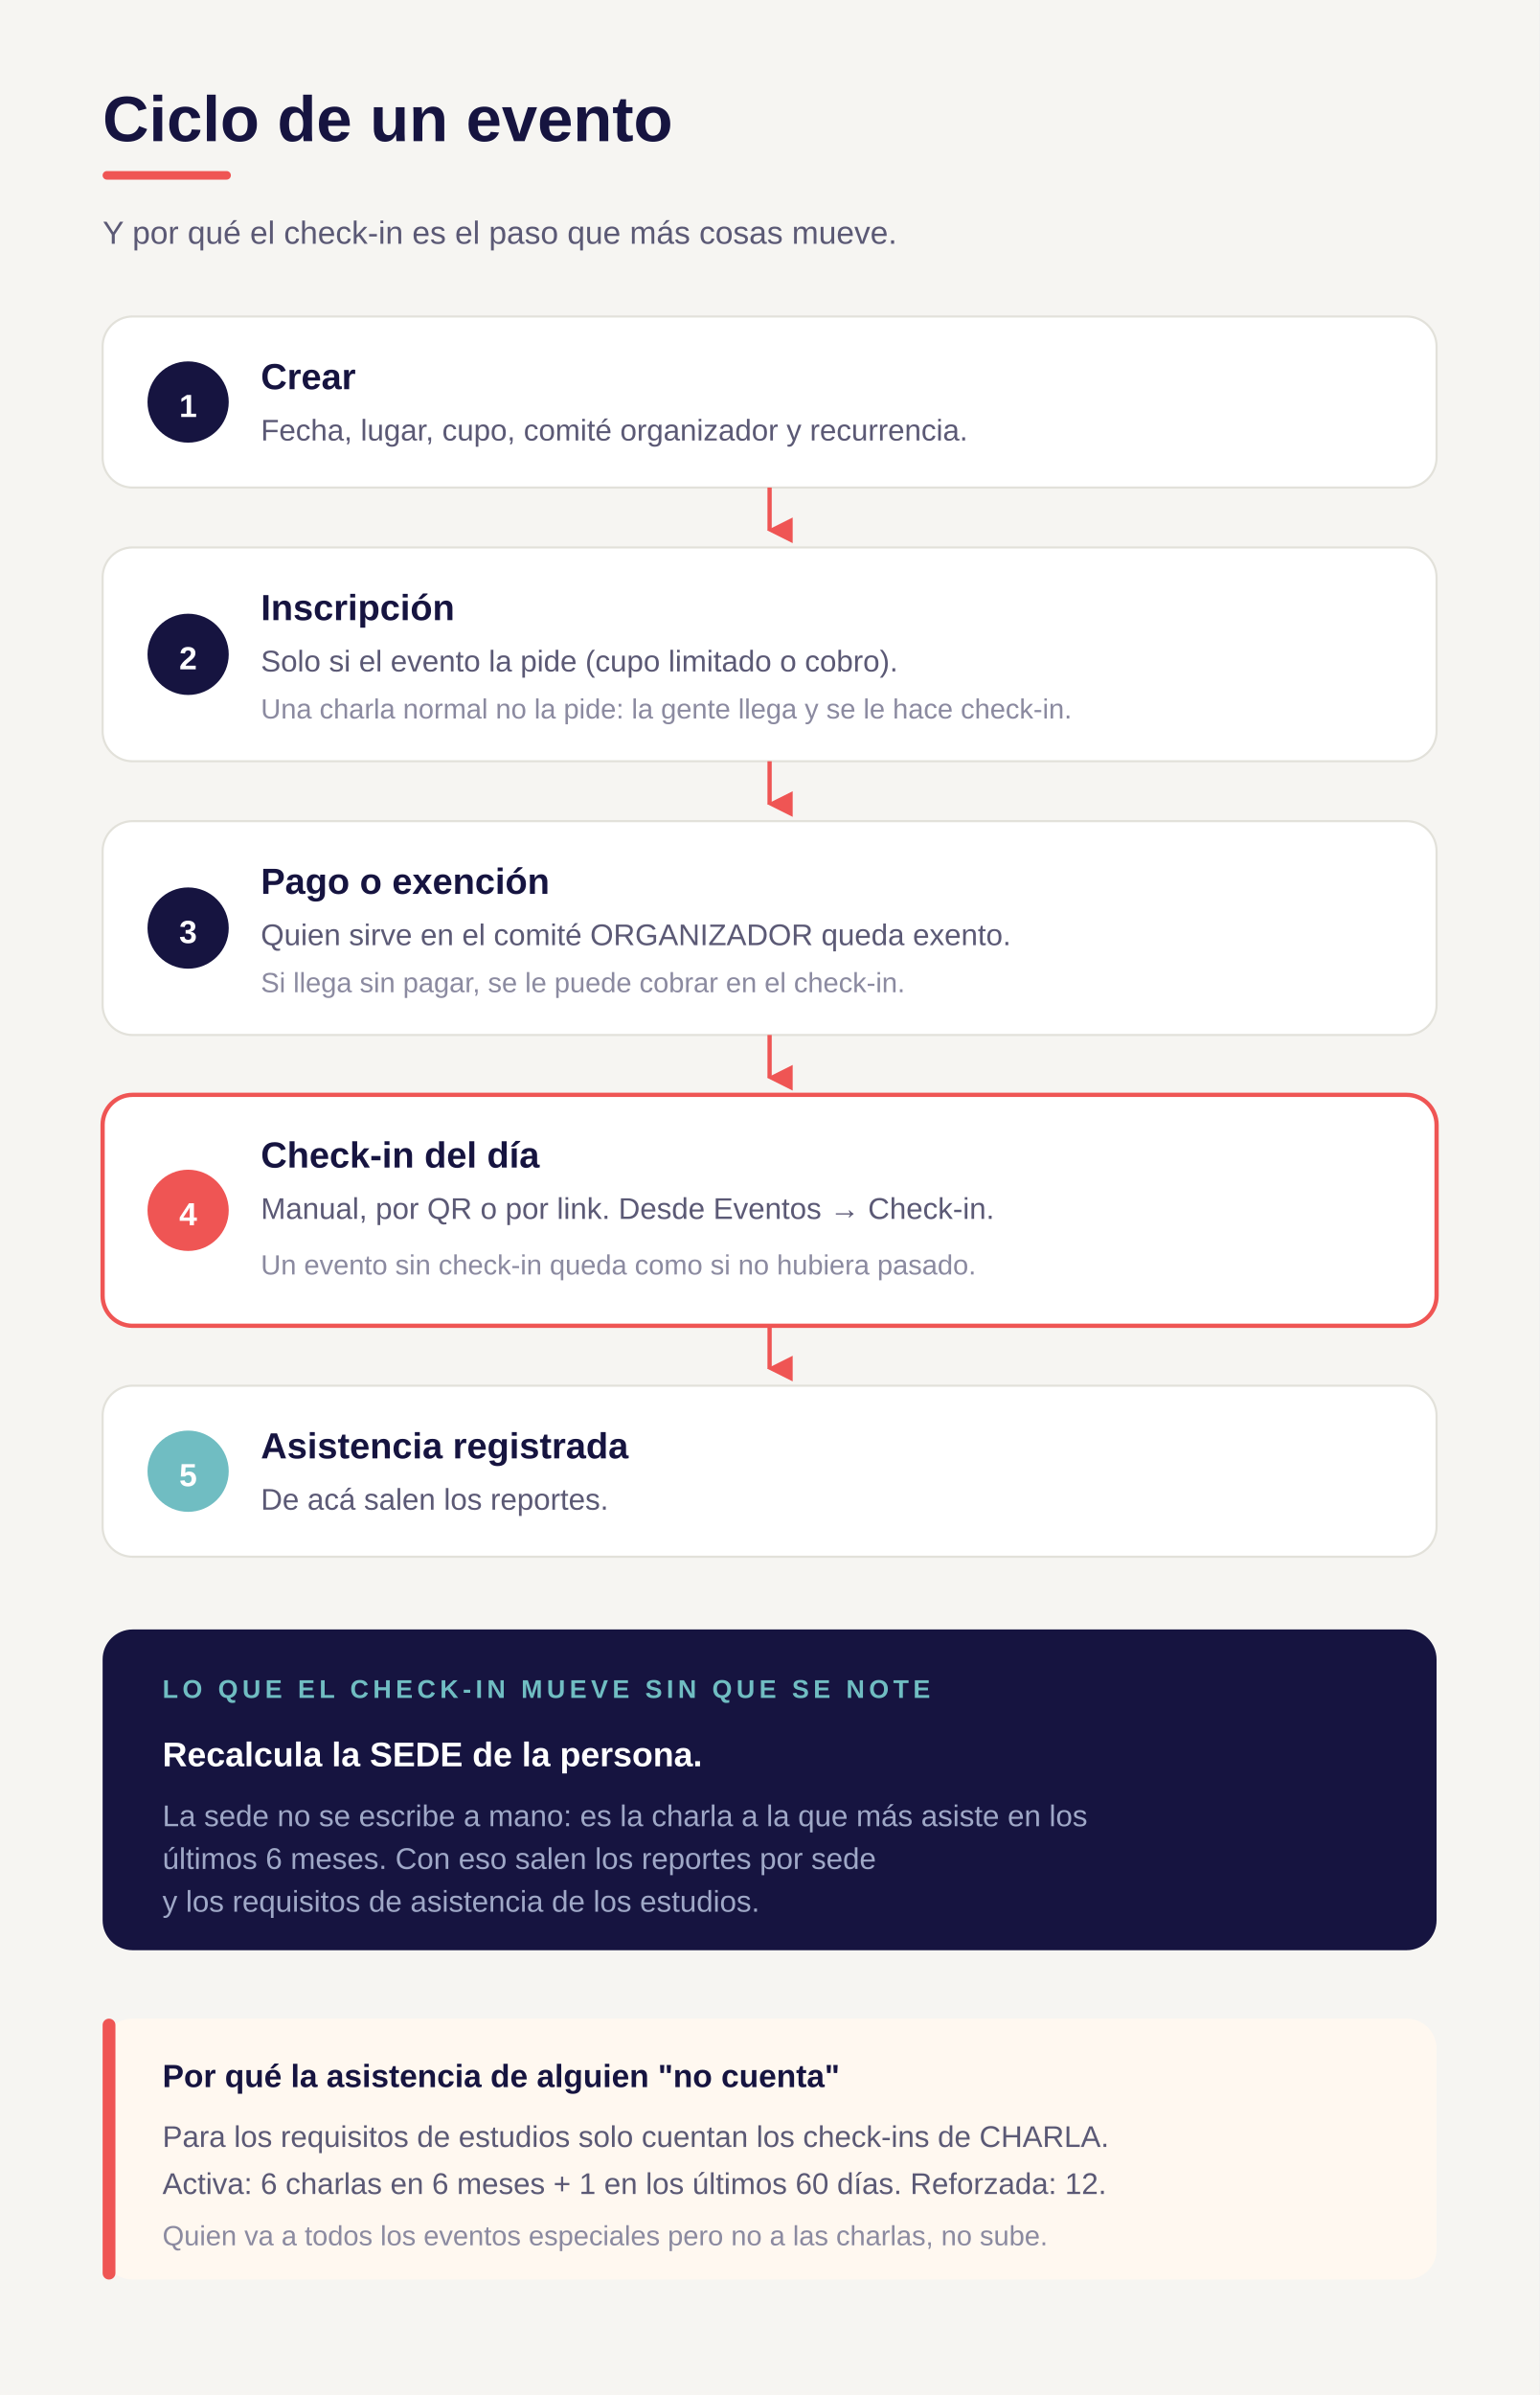
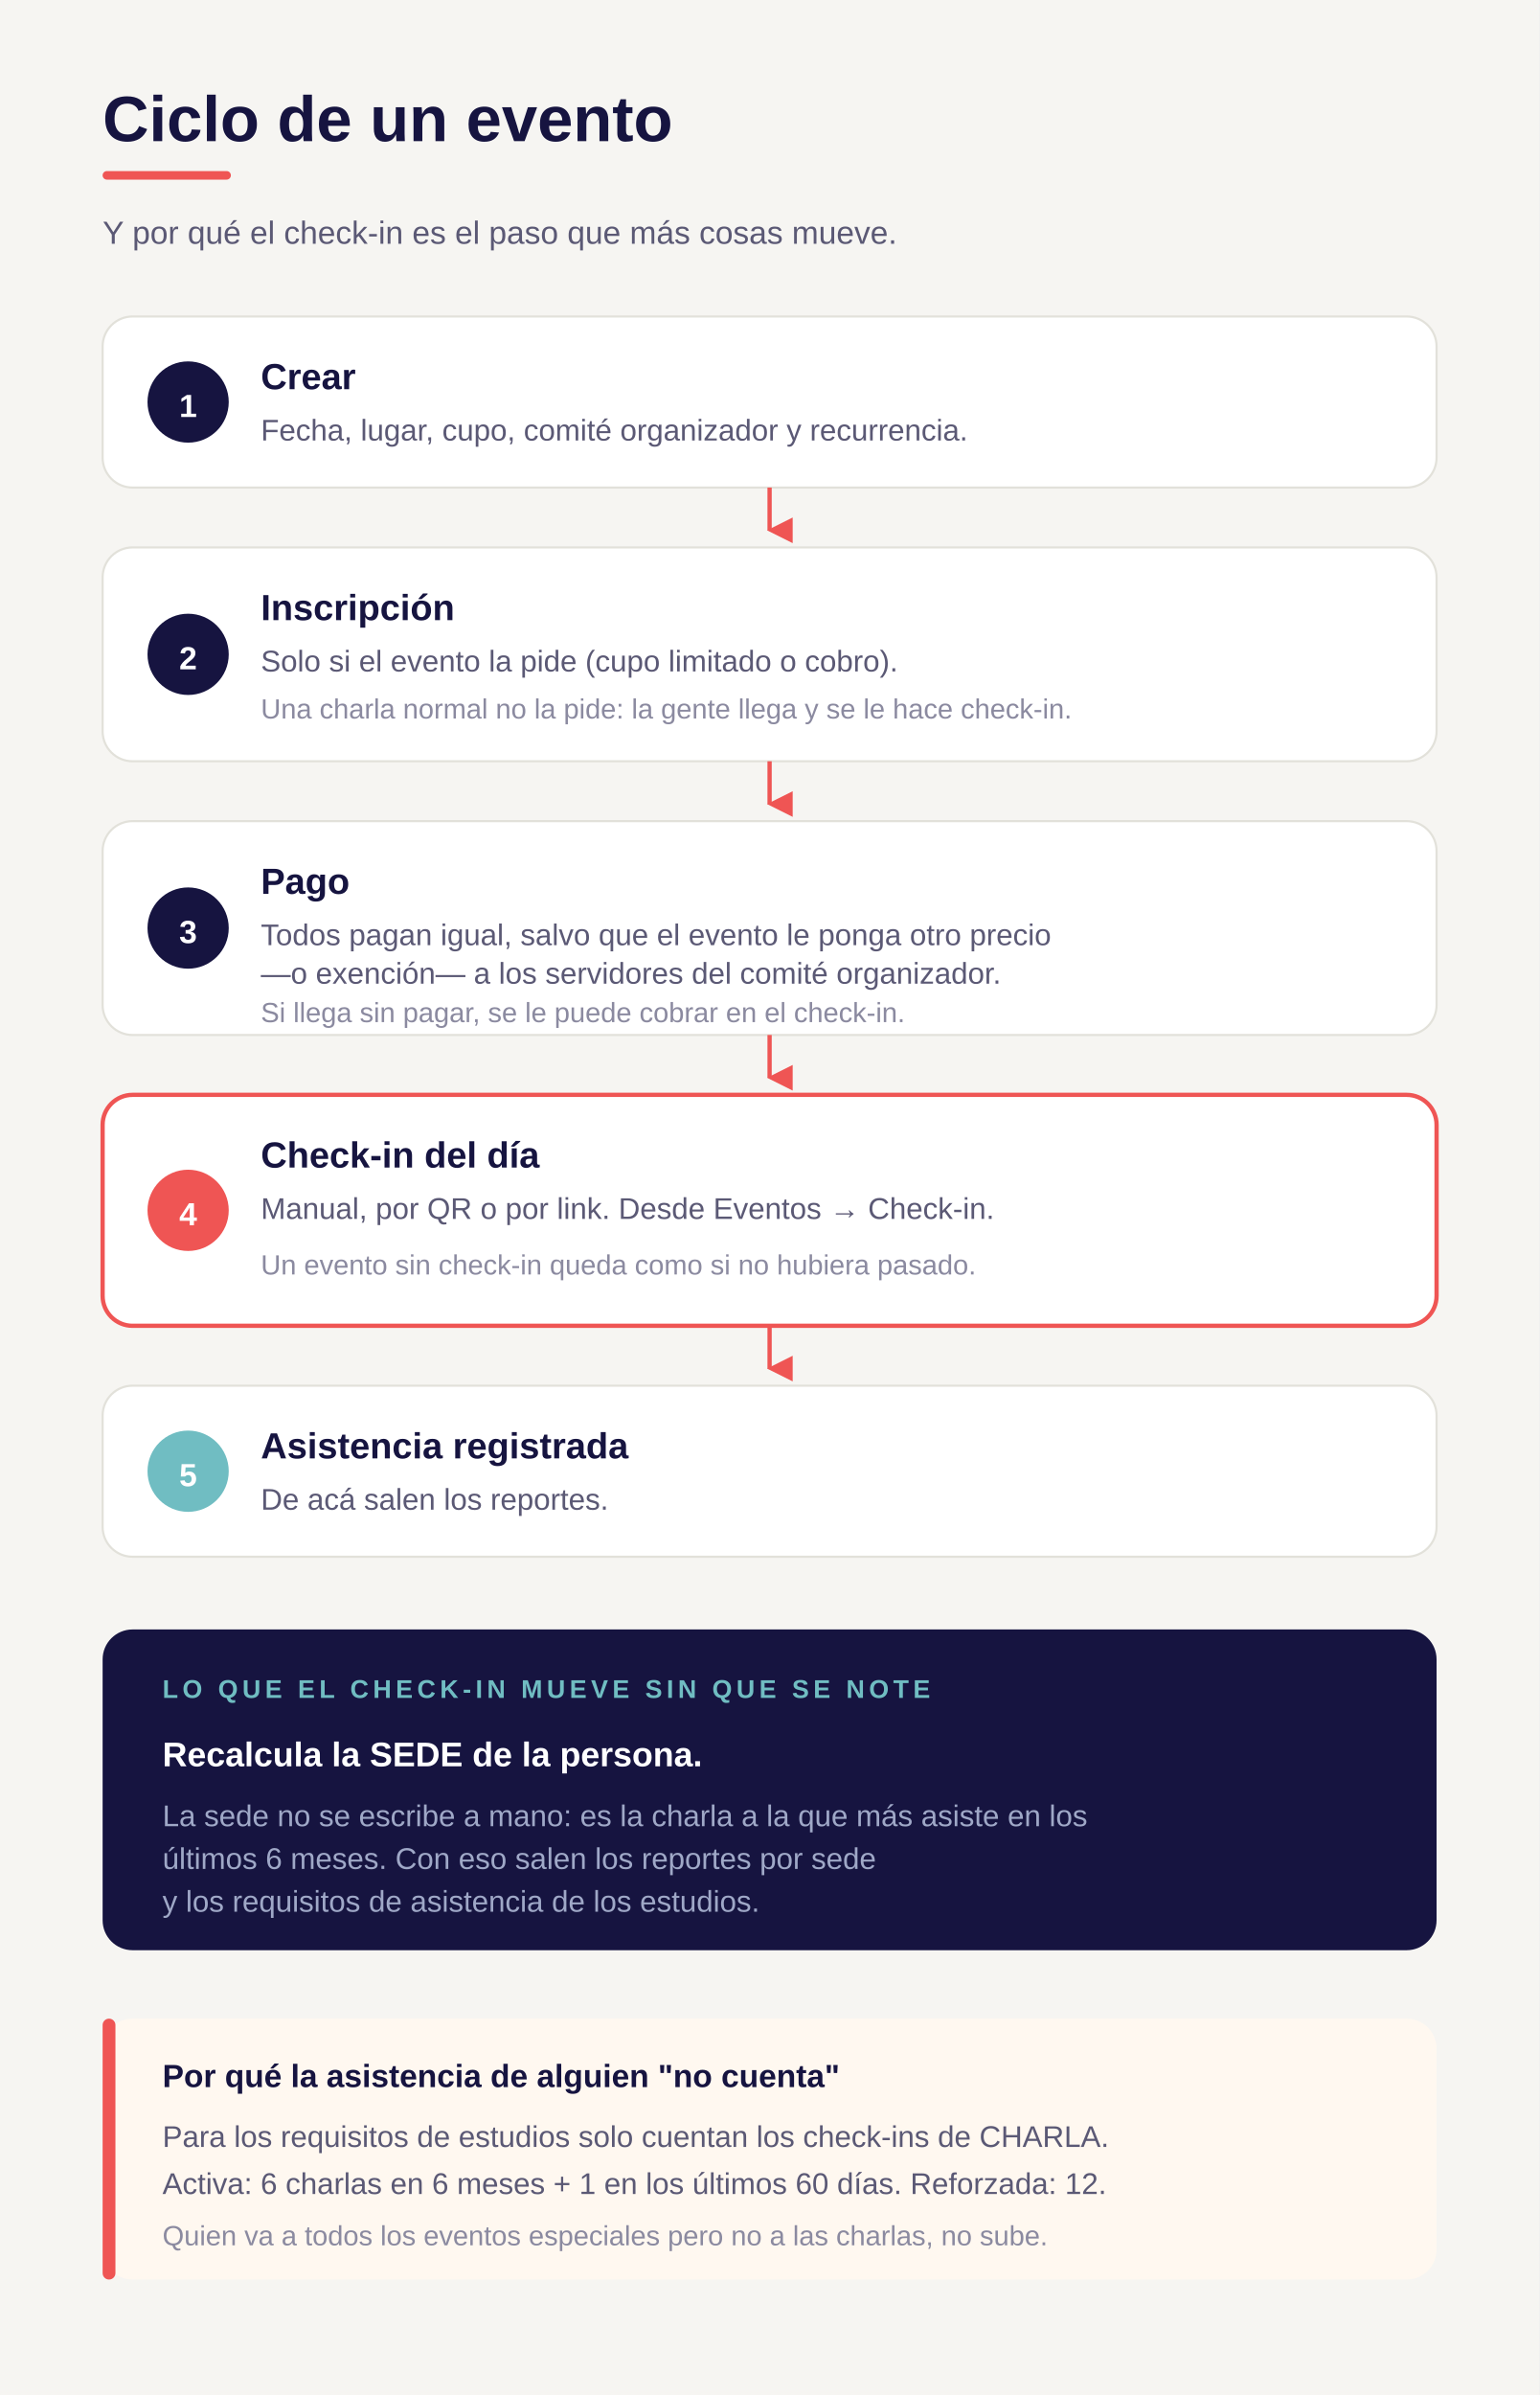
<svg xmlns="http://www.w3.org/2000/svg" viewBox="0 0 720 1120" role="img" aria-labelledby="t-evento d-evento" font-family="Arial, Helvetica, sans-serif">
  <rect width="720" height="1120" fill="#F6F5F2" />
  <text x="48" y="66" font-size="30" font-weight="bold" fill="#161440">Ciclo de un evento</text>
  <rect x="48" y="80" width="60" height="4" rx="2" fill="#EF5554" />
  <text x="48" y="114" font-size="15" fill="#5B5975">Y por qué el check-in es el paso que más cosas mueve.</text>
  <g>
    <rect x="48" y="148" width="624" height="80" rx="14" fill="#FFFFFF" stroke="#E2E1DA" />
    <circle cx="88" cy="188" r="19" fill="#161440" />
    <text x="88" y="195" font-size="15" font-weight="bold" fill="#FFFFFF" text-anchor="middle">1</text>
    <text x="122" y="182" font-size="17" font-weight="bold" fill="#161440">Crear</text>
    <text x="122" y="206" font-size="14" fill="#5B5975">Fecha, lugar, cupo, comité organizador y recurrencia.</text>
  </g>
  <path d="M360 228 v20" stroke="#EF5554" stroke-width="2" marker-end="url(#e)" />
  <g>
    <rect x="48" y="256" width="624" height="100" rx="14" fill="#FFFFFF" stroke="#E2E1DA" />
    <circle cx="88" cy="306" r="19" fill="#161440" />
    <text x="88" y="313" font-size="15" font-weight="bold" fill="#FFFFFF" text-anchor="middle">2</text>
    <text x="122" y="290" font-size="17" font-weight="bold" fill="#161440">Inscripción</text>
    <text x="122" y="314" font-size="14" fill="#5B5975">Solo si el evento la pide (cupo limitado o cobro).</text>
    <text x="122" y="336" font-size="13" fill="#8B8AA0">Una charla normal no la pide: la gente llega y se le hace check-in.</text>
  </g>
  <path d="M360 356 v20" stroke="#EF5554" stroke-width="2" marker-end="url(#e)" />
  <g>
    <rect x="48" y="384" width="624" height="100" rx="14" fill="#FFFFFF" stroke="#E2E1DA" />
    <circle cx="88" cy="434" r="19" fill="#161440" />
    <text x="88" y="441" font-size="15" font-weight="bold" fill="#FFFFFF" text-anchor="middle">3</text>
-     <text x="122" y="418" font-size="17" font-weight="bold" fill="#161440">Pago o exención</text>
-     <text x="122" y="442" font-size="14" fill="#5B5975">Quien sirve en el comité ORGANIZADOR queda exento.</text>
-     <text x="122" y="464" font-size="13" fill="#8B8AA0">Si llega sin pagar, se le puede cobrar en el check-in.</text>
+     <text x="122" y="418" font-size="17" font-weight="bold" fill="#161440">Pago</text>
+     <text x="122" y="442" font-size="14" fill="#5B5975">Todos pagan igual, salvo que el evento le ponga otro precio</text>
+     <text x="122" y="460" font-size="14" fill="#5B5975">—o exención— a los servidores del comité organizador.</text>
+     <text x="122" y="478" font-size="13" fill="#8B8AA0">Si llega sin pagar, se le puede cobrar en el check-in.</text>
  </g>
  <path d="M360 484 v20" stroke="#EF5554" stroke-width="2" marker-end="url(#e)" />
  <g>
    <rect x="48" y="512" width="624" height="108" rx="14" fill="#FFFFFF" stroke="#EF5554" stroke-width="2" />
    <circle cx="88" cy="566" r="19" fill="#EF5554" />
    <text x="88" y="573" font-size="15" font-weight="bold" fill="#FFFFFF" text-anchor="middle">4</text>
    <text x="122" y="546" font-size="17" font-weight="bold" fill="#161440">Check-in del día</text>
    <text x="122" y="570" font-size="14" fill="#5B5975">Manual, por QR o por link. Desde Eventos → Check-in.</text>
    <text x="122" y="596" font-size="13" fill="#8B8AA0">Un evento sin check-in queda como si no hubiera pasado.</text>
  </g>
  <path d="M360 620 v20" stroke="#EF5554" stroke-width="2" marker-end="url(#e)" />
  <g>
    <rect x="48" y="648" width="624" height="80" rx="14" fill="#FFFFFF" stroke="#E2E1DA" />
    <circle cx="88" cy="688" r="19" fill="#70BDC2" />
    <text x="88" y="695" font-size="15" font-weight="bold" fill="#FFFFFF" text-anchor="middle">5</text>
    <text x="122" y="682" font-size="17" font-weight="bold" fill="#161440">Asistencia registrada</text>
    <text x="122" y="706" font-size="14" fill="#5B5975">De acá salen los reportes.</text>
  </g>
  <g>
    <rect x="48" y="762" width="624" height="150" rx="14" fill="#161440" />
    <text x="76" y="794" font-size="12" font-weight="bold" fill="#70BDC2" letter-spacing="2">LO QUE EL CHECK-IN MUEVE SIN QUE SE NOTE</text>
    <text x="76" y="826" font-size="16" font-weight="bold" fill="#FFFFFF">Recalcula la SEDE de la persona.</text>
    <text x="76" y="854" font-size="14" fill="#9FA8C7">La sede no se escribe a mano: es la charla a la que más asiste en los</text>
    <text x="76" y="874" font-size="14" fill="#9FA8C7">últimos 6 meses. Con eso salen los reportes por sede</text>
    <text x="76" y="894" font-size="14" fill="#9FA8C7">y los requisitos de asistencia de los estudios.</text>
  </g>
  <g>
    <rect x="48" y="944" width="624" height="122" rx="14" fill="#FFF8F0" />
    <rect x="48" y="944" width="6" height="122" rx="3" fill="#EF5554" />
    <text x="76" y="976" font-size="15" font-weight="bold" fill="#161440">Por qué la asistencia de alguien "no cuenta"</text>
    <text x="76" y="1004" font-size="14" fill="#5B5975">Para los requisitos de estudios solo cuentan los check-ins de CHARLA.</text>
    <text x="76" y="1026" font-size="14" fill="#5B5975">Activa: 6 charlas en 6 meses + 1 en los últimos 60 días. Reforzada: 12.</text>
    <text x="76" y="1050" font-size="13" fill="#8B8AA0">Quien va a todos los eventos especiales pero no a las charlas, no sube.</text>
  </g>
  <defs>
    <marker id="e" viewBox="0 0 10 10" refX="5" refY="9" markerWidth="6" markerHeight="6" orient="auto">
      <path d="M0 0 L10 0 L5 10 z" fill="#EF5554" />
    </marker>
  </defs>
</svg>
